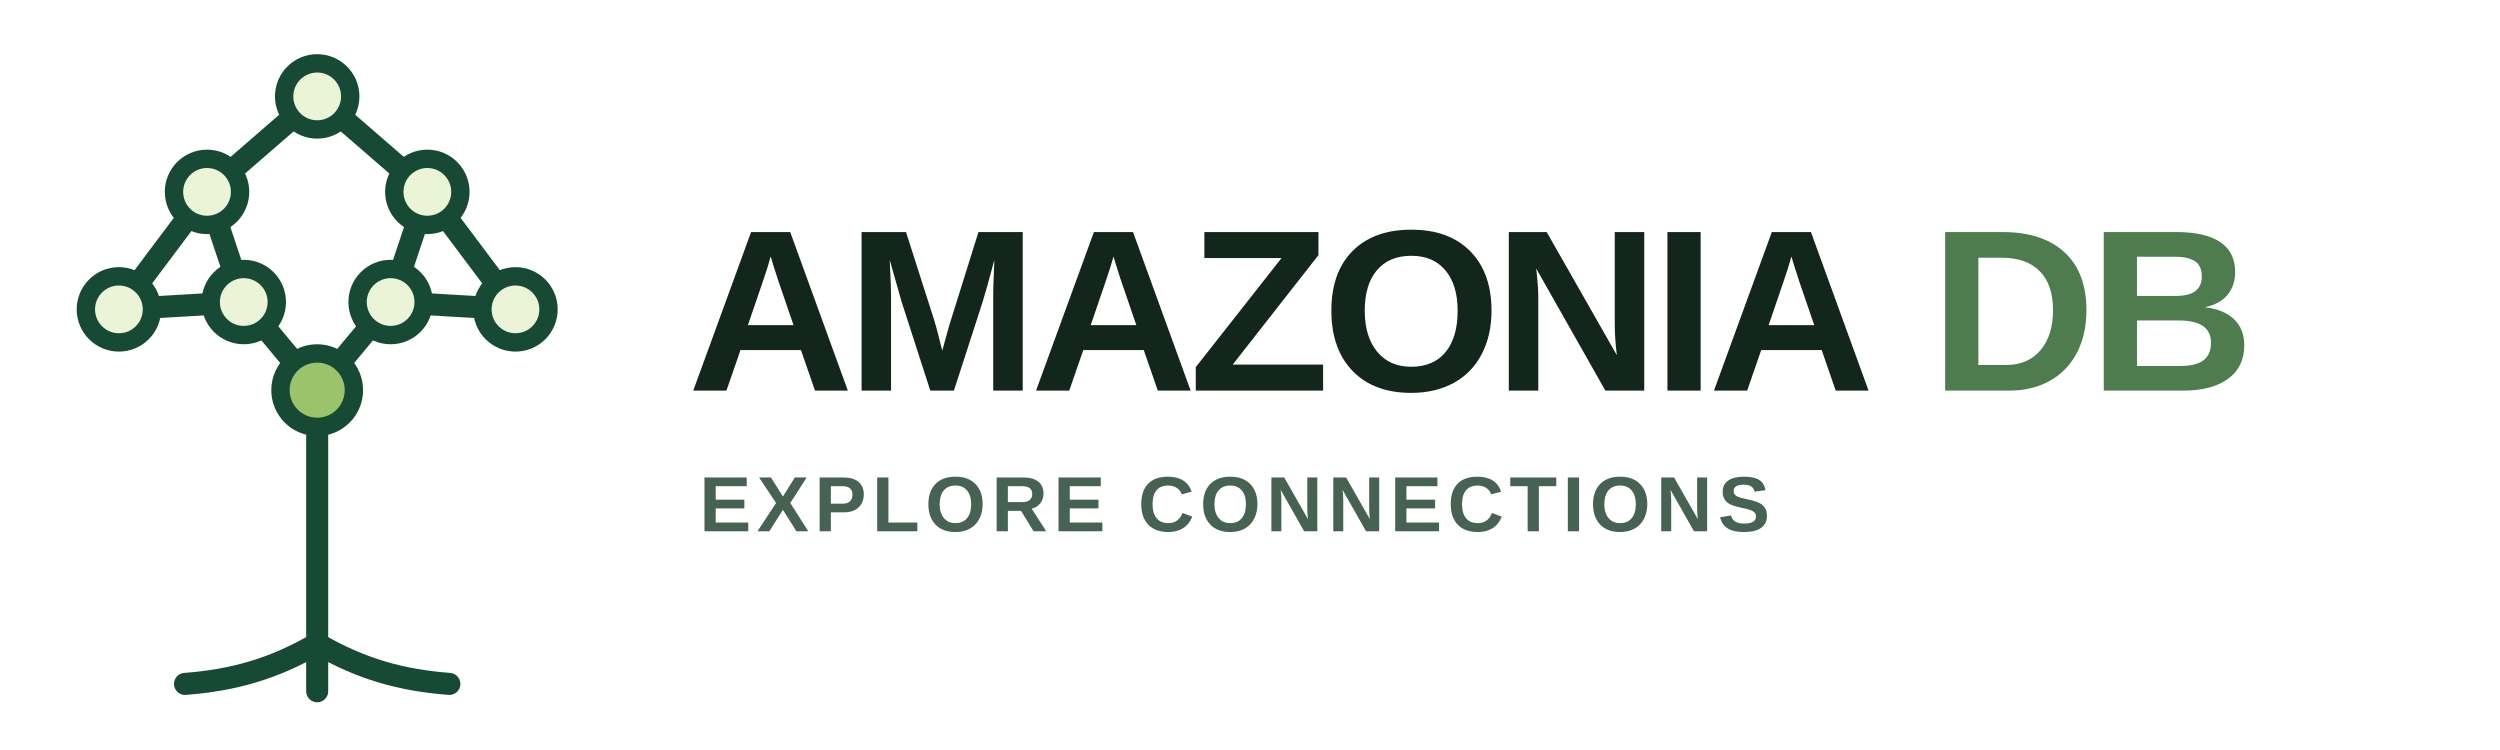
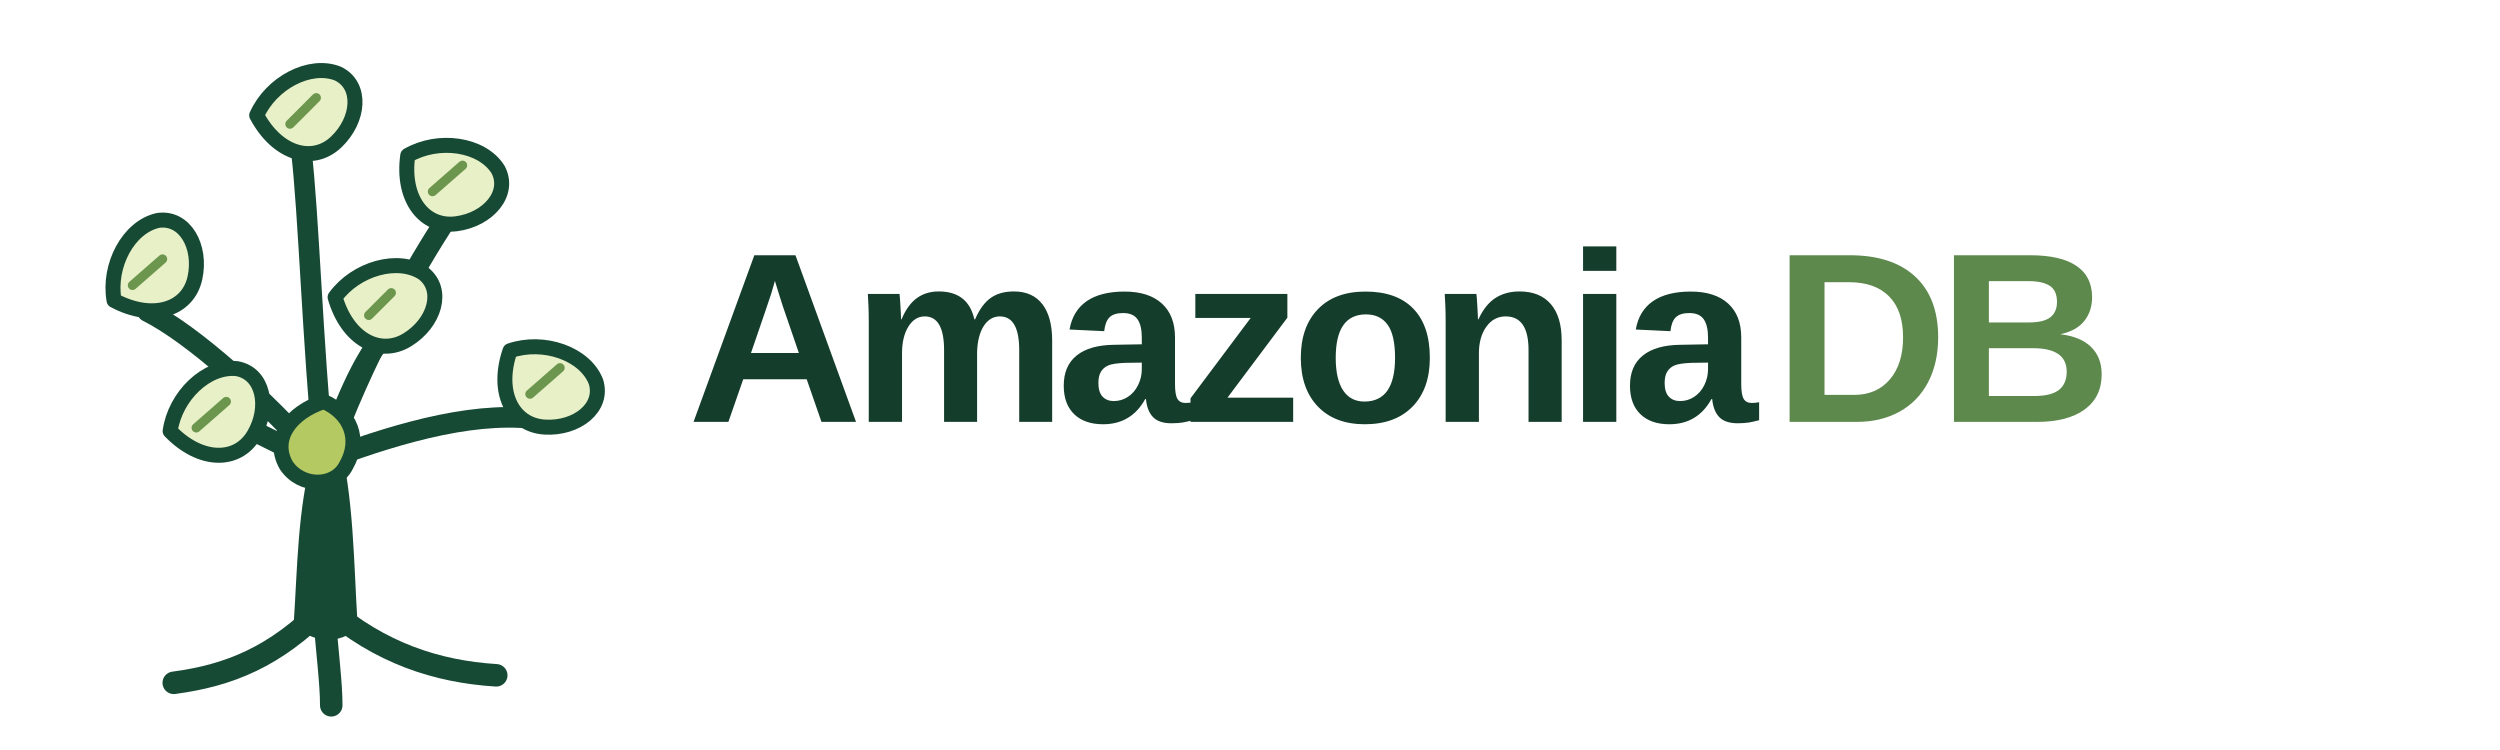
<svg xmlns="http://www.w3.org/2000/svg" viewBox="0 0 640 192" role="img" aria-labelledby="title desc">
  <defs>
-     <g id="network-tree" fill="none" stroke="#174A35" stroke-width="6" stroke-linecap="round" stroke-linejoin="round">
-       <path d="M80 171V102" />
-       <path d="M80 102L60 78 50 48 80 22" />
-       <path d="M80 102L100 78 110 48 80 22" />
-       <path d="M60 78L26 80" />
-       <path d="M100 78L134 80" />
-       <path d="M50 48L26 80" />
-       <path d="M110 48L134 80" />
-       <path d="M80 171C68 178 57 181 44 182" />
-       <path d="M80 171C92 178 103 181 116 182" />
-       <path d="M80 171V184" />
+     <path id="leaf-node" d="M-12 0C-7-8 4-12 11-8C17-4 15 5 8 10C1 15-8 11-12 0Z" />
+     <g id="castanheira" fill="none" stroke="#174A35" stroke-width="5.5" stroke-linecap="round" stroke-linejoin="round">
+       <path d="M78 120C75 89 74 55 72 38" />
+       <path d="M79 120C88 94 103 68 111 56" />
+       <path d="M77 121C62 104 43 87 31 81" />
+       <path d="M79 119C84 103 90 92 93 89" />
+       <path d="M80 120C99 113 120 107 137 110" />
+       <path d="M77 122C66 116 56 111 48 108" />
    </g>
-     <g id="nodes" fill="#ECF4D8" stroke="#174A35" stroke-width="5">
-       <circle cx="80" cy="22" r="9" />
-       <circle cx="50" cy="48" r="9" />
-       <circle cx="110" cy="48" r="9" />
-       <circle cx="26" cy="80" r="9" />
-       <circle cx="60" cy="78" r="9" />
-       <circle cx="100" cy="78" r="9" />
-       <circle cx="134" cy="80" r="9" />
-       <circle cx="80" cy="102" r="10" fill="#9BC36B" />
+     <g id="leaf-nodes" fill="#E8F0C8" stroke="#174A35" stroke-width="4" stroke-linejoin="round">
+       <g transform="translate(72 27) rotate(-8)">
+         <use href="#leaf-node" />
+       </g>
+       <g transform="translate(111 45) rotate(28)">
+         <use href="#leaf-node" />
+       </g>
+       <g transform="translate(31 70) rotate(-42)">
+         <use href="#leaf-node" />
+       </g>
+       <g transform="translate(93 78) rotate(4)">
+         <use href="#leaf-node" />
+       </g>
+       <g transform="translate(137 99) rotate(39)">
+         <use href="#leaf-node" />
+       </g>
+       <g transform="translate(48 108) rotate(-24)">
+         <use href="#leaf-node" />
+       </g>
+     </g>
+     <g id="leaf-veins" fill="none" stroke="#6C964D" stroke-width="2.5" stroke-linecap="round">
+       <path d="M69 31L76 24" />
+       <path d="M107 49L115 42" />
+       <path d="M27 74L35 67" />
+       <path d="M90 82L96 76" />
+       <path d="M133 103L141 96" />
+       <path d="M44 112L52 105" />
    </g>
  </defs>
-   <g transform="translate(6 4) scale(.94)">
-     <use href="#network-tree" />
-     <use href="#nodes" />
+   <g transform="translate(8 2) scale(.96)">
+     <use href="#castanheira" />
+     <path d="M70 164C71 149 71 134 75 119C76 115 79 112 82 115C86 130 86 148 87 164C85 170 74 170 70 164Z" fill="#174A35" />
+     <g fill="none" stroke="#174A35" stroke-width="6" stroke-linecap="round" stroke-linejoin="round">
+       <path d="M78 160C65 173 53 178 38 180" />
+       <path d="M78 160C79 173 80 180 80 186" />
+       <path d="M79 160C93 172 108 177 124 178" />
+     </g>
+     <path d="M78 105C85 108 88 115 84 122C81 128 72 128 68 122C64 115 69 108 78 105Z" fill="#B4C962" stroke="#174A35" stroke-width="4" stroke-linejoin="round" />
+     <use href="#leaf-nodes" />
+     <use href="#leaf-veins" />
  </g>
-   <text x="176" y="100" fill="#13261C" font-family="Arial, Helvetica, sans-serif" font-size="59" font-weight="800" letter-spacing="-2">AMAZONIA</text>
-   <text x="494" y="100" fill="#4E7C4F" font-family="Arial, Helvetica, sans-serif" font-size="59" font-weight="800" letter-spacing="-2">DB</text>
-   <text x="179" y="136" fill="#456252" font-family="Arial, Helvetica, sans-serif" font-size="20" font-weight="600" letter-spacing="1.4">EXPLORE CONNECTIONS</text>
+   <text x="176" y="108" fill="#153D2C" font-family="Avenir Next, Avenir, Helvetica Neue, Arial, sans-serif" font-size="62" font-weight="700" letter-spacing="-2.7">Amazonia</text>
+   <text x="454" y="108" fill="#5D894D" font-family="Avenir Next, Avenir, Helvetica Neue, Arial, sans-serif" font-size="62" font-weight="700" letter-spacing="-2.7">DB</text>
</svg>
